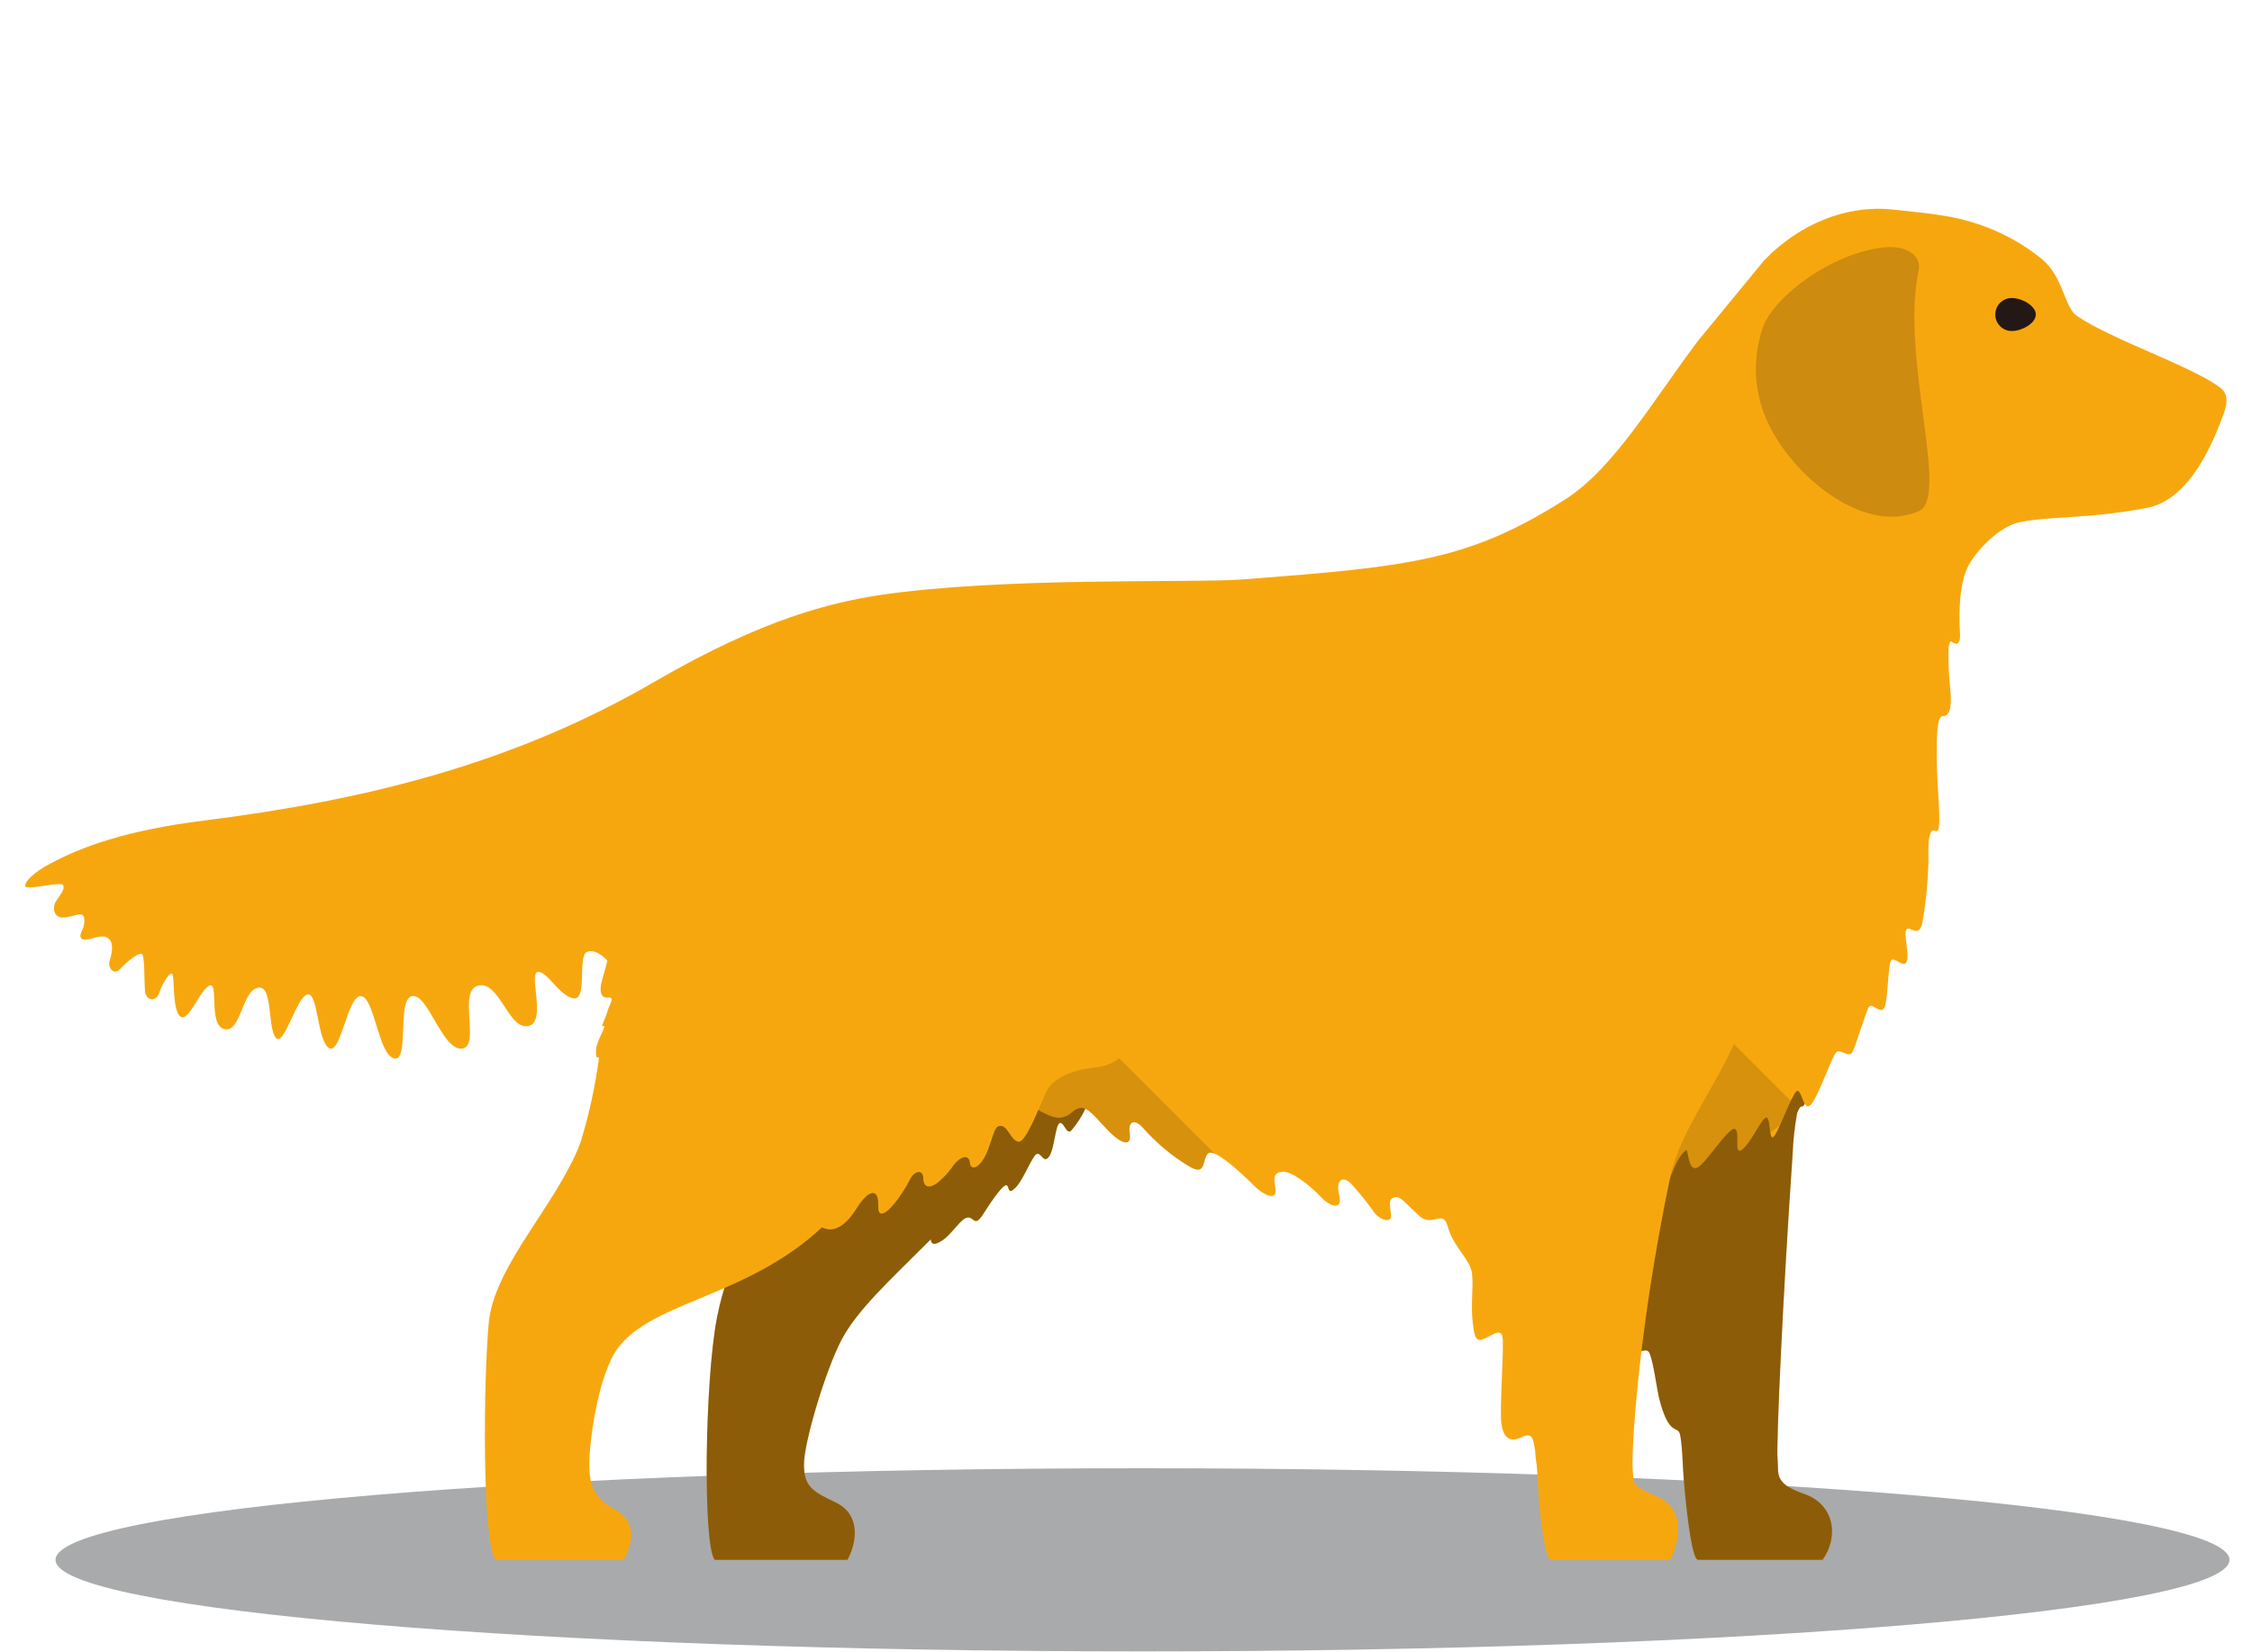
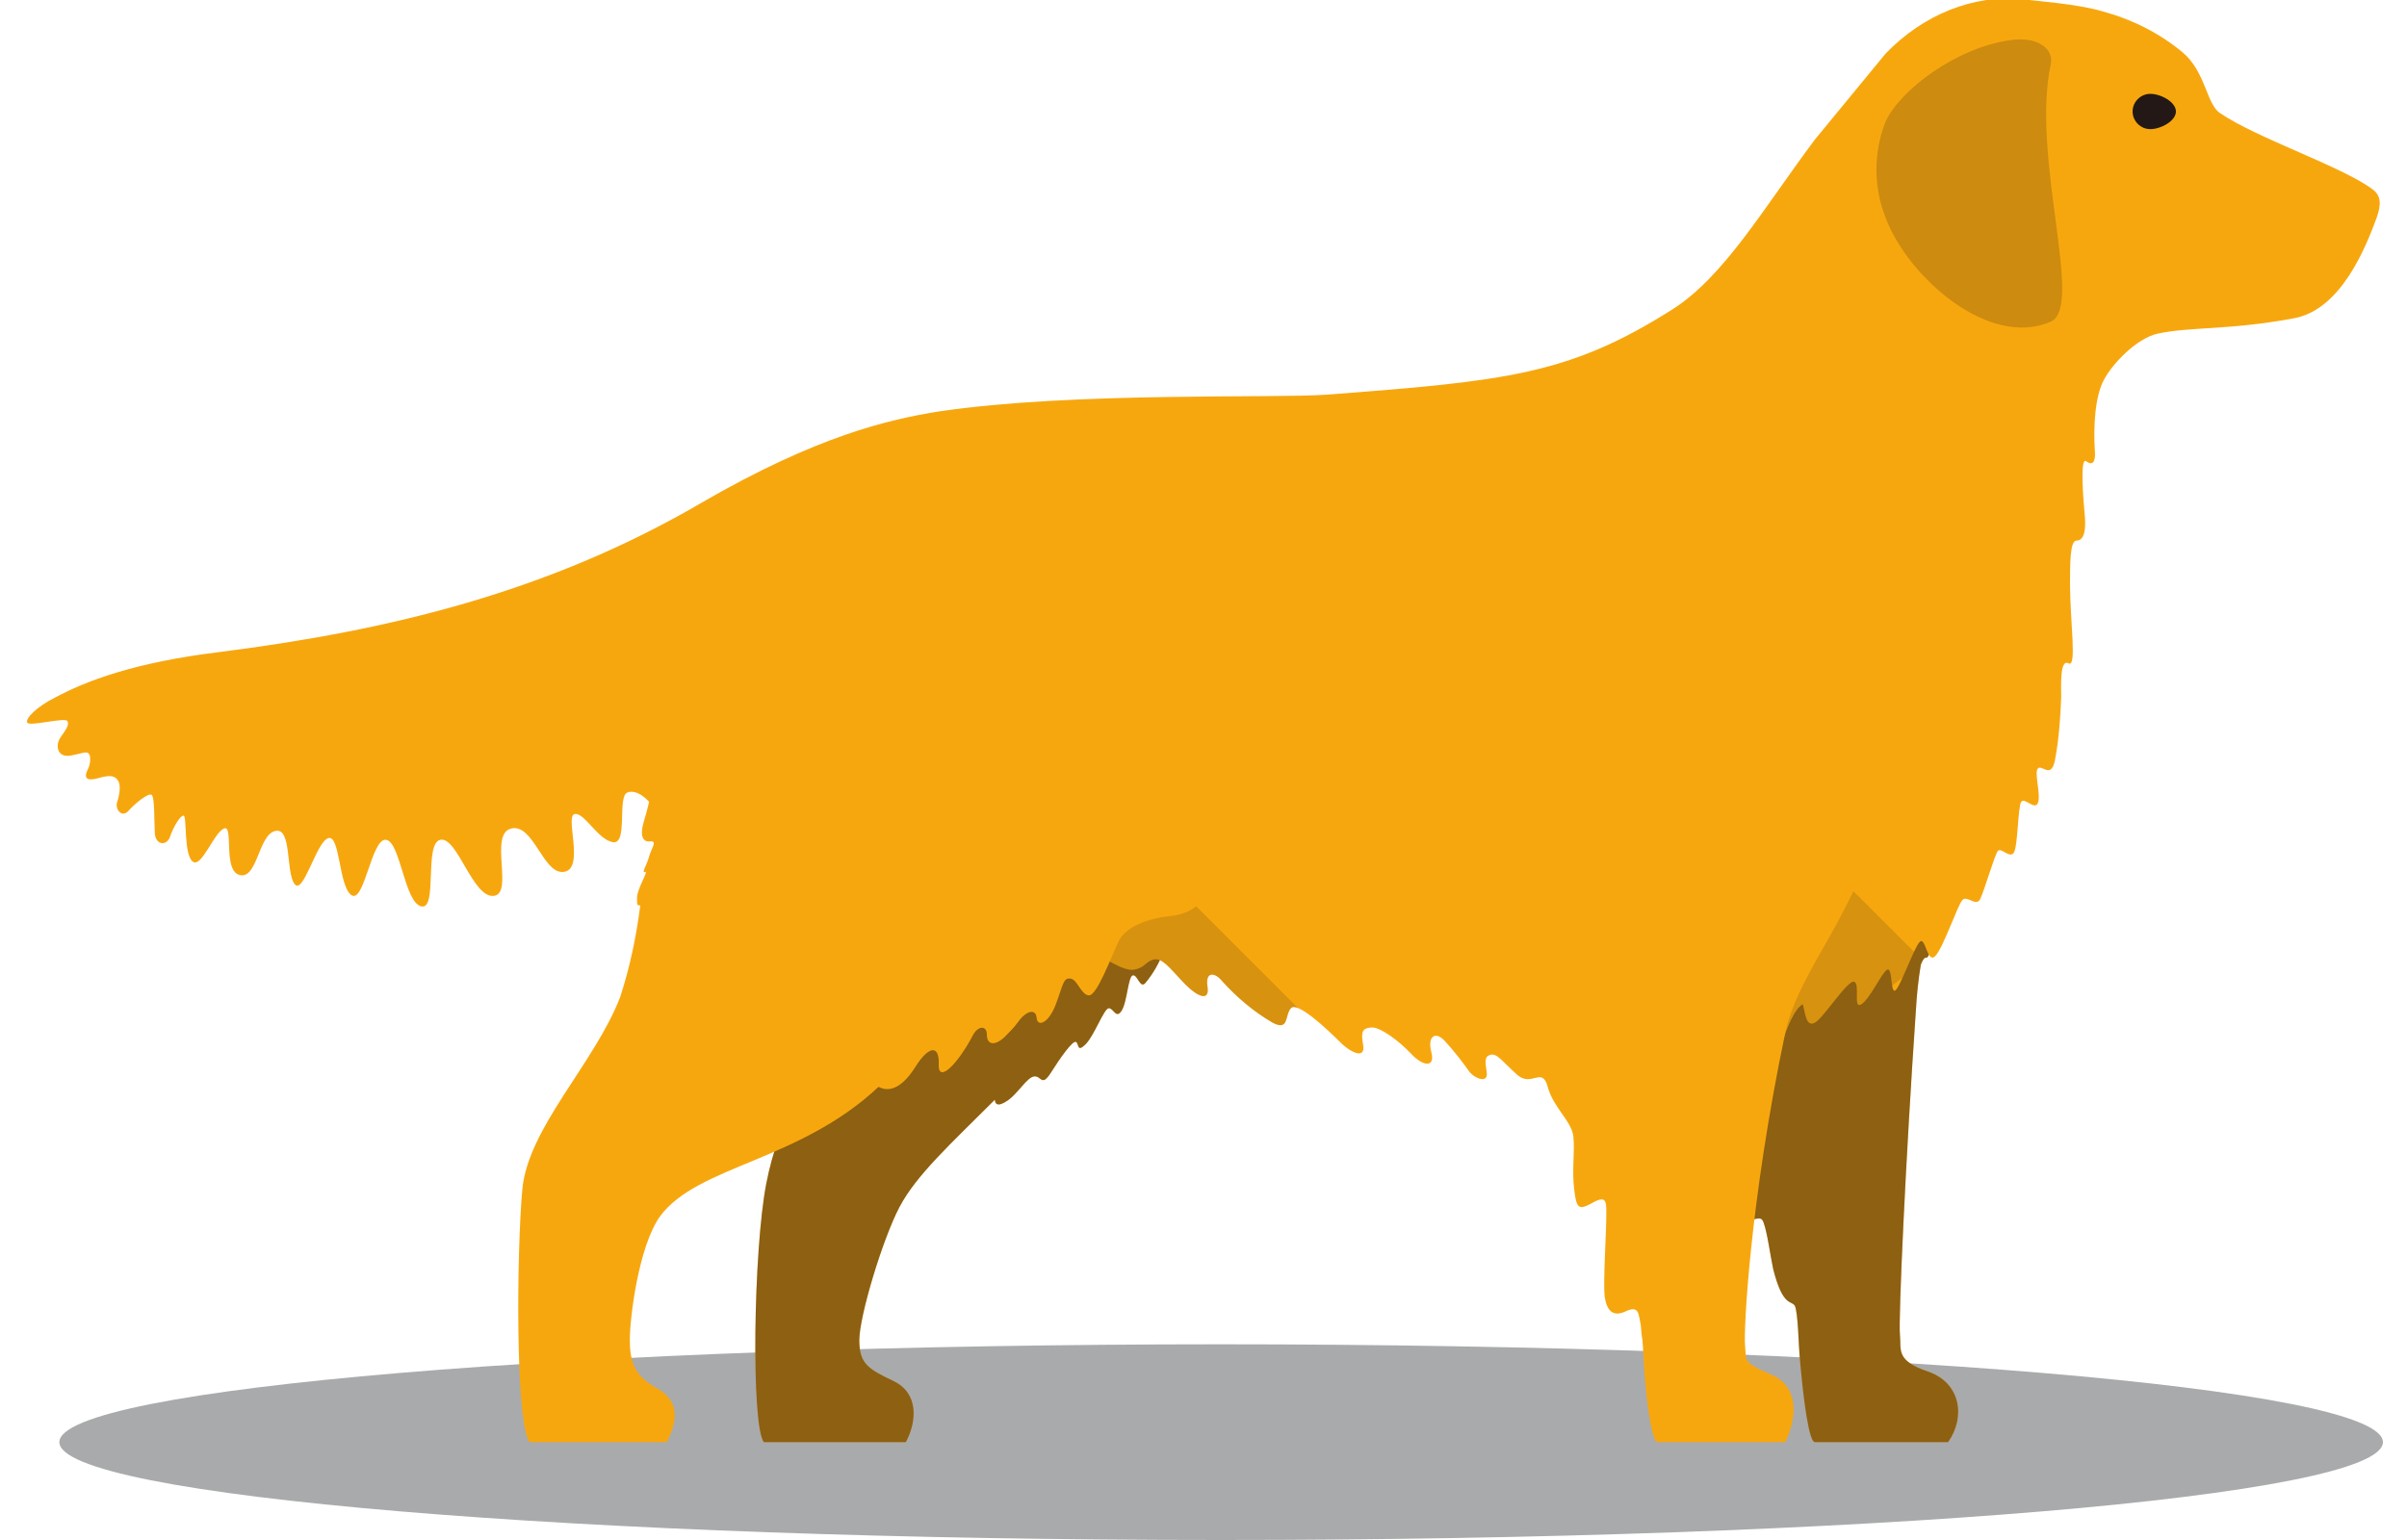
- <svg xmlns="http://www.w3.org/2000/svg" viewBox="0 0 300 220">
-   <defs>
-     <style>.cls-1{fill:#f7a70e;}.cls-2{isolation:isolate;}.cls-3{fill:#a9aaab;}.cls-3,.cls-5,.cls-8{mix-blend-mode:multiply;}.cls-4{clip-path:url(#clip-path);}.cls-5,.cls-8{fill:#241916;}.cls-5{opacity:0.5;}.cls-6{clip-path:url(#clip-path-2);}.cls-7{clip-path:url(#clip-path-3);}.cls-8{opacity:0.15;}.cls-10,.cls-9{fill:#231815;}.cls-10{opacity:0.2;}</style>
-     <clipPath id="clip-path">
-       <path class="cls-1" d="M114.4,115c-10.1,9.9-4.6,30.4-9.6,39.9-4.2,7.9-7.7,12.4-9.3,20.7s-1.9,30.1-.3,32.2h17.7c1.4-2.6,1.6-6.1-1.5-7.6s-4.3-2.1-4.3-5.1,2.9-12.6,5-16.6,6.4-7.9,11.9-13.4c0,.5.3,1,1.6.1s2.4-2.9,3.3-3,.9,1.4,2.1-.5,2.7-4,3.1-3.8.1,1.4,1.2.3,2.3-4.5,2.9-4.5.9,1.4,1.6.3.8-4.3,1.4-4.4.9,1.8,1.6.9a13.4,13.4,0,0,0,3.1-8.3C150.4,146.8,128.5,101.2,114.4,115Z" />
-     </clipPath>
-     <clipPath id="clip-path-2">
-       <path class="cls-1" d="M215.3,146.4c-.3,3.7-1.6,22.3-.3,23.3s2.7-2.9,3.4-1.8-2.3,8.2-1.3,10.8,2.2.3,2.7,1.7.8,3.9,1.2,5.8c1.2,4.8,2.3,3.9,2.7,4.6s.5,5.4.6,6.3c.5,5.9,1.2,10.7,1.9,10.7h16.6c2.2-3.1,1.6-7.4-2.5-8.8s-3.3-2.7-3.5-4.6.7-21.7,2-40.6a39.2,39.2,0,0,1,.6-5.5c.1-.3.4-1,.7-.9s.9-1.9,1-2.7.3-1.8.9-1.5,1-2.2,1.3-3.7S215.3,146.4,215.3,146.4Z" />
-     </clipPath>
-     <clipPath id="clip-path-3">
-       <path class="cls-1" d="M295.7,51.6c-3.7-2.8-14.5-6.4-19-9.5-1.7-1.1-1.8-5.2-4.7-7.6a27.2,27.2,0,0,0-10-5.1c-3-.9-8.4-1.3-10-1.5-6-.6-12.3,1.9-17,6.8l-8.8,10.7c-6.3,8.4-11.3,17.1-17.8,21.2-12.8,8.1-20.6,8.9-43,10.6-6.6.5-31.5-.4-48.4,2.1-6.2,1-15.1,3-29.6,11.4-19,11.1-38.8,15.9-60.1,18.6-10.6,1.3-16.6,3.6-20.5,5.7-2.2,1.1-3.7,2.6-3.4,3.1s4.7-.7,5-.2-.3,1.2-.9,2.1-.4,2.5,1.3,2.2,2.1-.7,2.4,0a2.8,2.8,0,0,1-.3,1.8c-.5,1.1,0,1.4,1.4,1s2-.3,2.4.3.2,1.8-.1,2.7.6,2,1.4,1.1,2.5-2.3,2.9-2,.3,3.3.4,4.8,1.5,1.6,1.9.4,1.3-2.7,1.7-2.6,0,4.8,1.1,5.7,2.6-3.5,3.9-4.1-.2,5.3,2,5.8,2.3-5,4.4-5.5,1.3,5.1,2.4,6.6,2.7-5.2,4.2-5.7,1.3,6,2.9,7.1,2.5-7.1,4.3-6.9,2.3,7.8,4.4,8.3.3-7.9,2.4-8.3,4,7.2,6.6,7-.6-7.7,2.2-8.4,4,5.8,6.6,5.4.1-6.9,1.3-7.2,2.9,3.2,4.8,3.5.5-5.7,1.8-6.2,3.3,1.2,4,3.5,1.8-4.2,2.5-5.5l11.4-2c8-1.5,24.5,10.8,37.1,15l1.5.6c.4,2.1.7,7.8,3.3,9.3s3.2,1.3,4,1,1.1-1.1,2.1-1.1,2.2,1.7,3.7,3.2,3,2.1,2.7.2.9-1.8,1.8-.7a26.4,26.4,0,0,0,6.3,5.2c2.1,1.1,1.5-.9,2.3-1.8s4.6,2.7,6.1,4.2,3.2,2.1,2.9.4-.1-2.1,1-2.2,3.5,1.7,5,3.3,3,1.7,2.5-.2.4-2.7,1.6-1.5a39.6,39.6,0,0,1,3.2,4c.7.8,2.3,1.4,2.1,0s-.3-2,.5-2.2,1.5.9,3.3,2.5,3.1-1.1,3.8,1.5,3,4.3,3.2,6.2-.2,4.1.1,6.6.6,2.6,2.4,1.6,1.6.2,1.6,1.9-.4,8.2-.2,9.8.9,2.7,2.6,1.9,1.6.3,1.9,1.7a15.9,15.9,0,0,0,.8,4.3c1,2.6,3.7-.9,4.2.5s-1,2.5.4,3.9,2.8-2.4,3.5-3.8,6.9-42.8,11.3-44.9c.3,1.1.4,2.9,1.5,2.3s4.1-5.4,4.9-5.1-.2,3.5.9,2.8,2.5-3.9,3.2-4.3.4,2.9,1,2.6,2.4-5.5,3.1-6.1.9,2.8,1.9,1.8,2.8-6.4,3.4-7,1.7.9,2.2-.1,1.8-5.5,2.2-6,1.5,1,2,.2.5-5.6.9-6.3,1.7,1.1,2.1.1-.5-3.8,0-4.3,1.6,1.3,2.1-.9a57,57,0,0,0,.8-8c0-1.2-.2-4.8.9-4.2s.2-5.1.2-10c0-2.4,0-5.3.8-5.3s1.3-.9,1-3.6c-.1-1-.6-6.9.2-6.3s1.2.1,1.1-1.2c-.2-3.1,0-6.8,1.1-8.9s4.1-5.2,6.7-5.8c4.2-.9,8.8-.4,16.9-1.9,6-1,9.1-9,10.4-12.5C296.8,53.5,296.8,52.4,295.7,51.6Z" />
-     </clipPath>
-   </defs>
-   <g class="cls-2">
-     <g id="Layer_1" data-name="Layer 1">
-       <ellipse class="cls-3" cx="152.2" cy="207.8" rx="144.8" ry="12.2" />
-       <path class="cls-1" d="M114.4,115c-10.1,9.9-4.6,30.4-9.6,39.9-4.2,7.9-7.7,12.4-9.3,20.7s-1.9,30.1-.3,32.2h17.7c1.4-2.6,1.6-6.1-1.5-7.6s-4.3-2.1-4.3-5.1,2.9-12.6,5-16.6,6.4-7.9,11.9-13.4c0,.5.3,1,1.6.1s2.4-2.9,3.3-3,.9,1.4,2.1-.5,2.7-4,3.1-3.8.1,1.4,1.2.3,2.3-4.5,2.9-4.5.9,1.4,1.6.3.8-4.3,1.4-4.4.9,1.8,1.6.9a13.4,13.4,0,0,0,3.1-8.3C150.4,146.8,128.5,101.2,114.4,115Z" />
-       <g class="cls-4">
-         <polygon class="cls-5" points="100.2 127.2 89.7 210.4 121.8 208.6 156.3 127.8 100.2 127.2" />
+ <svg xmlns="http://www.w3.org/2000/svg" xmlns:xlink="http://www.w3.org/1999/xlink" version="1.1" id="Layer_1" x="0px" y="0px" viewBox="0 0 300 192" style="enable-background:new 0 0 300 192;" xml:space="preserve">
+   <style type="text/css">
+ 	.st0{fill:#A9AAAB;}
+ 	.st1{fill:#F7A70E;}
+ 	.st2{clip-path:url(#SVGID_2_);}
+ 	.st3{opacity:0.5;fill:#241916;enable-background:new    ;}
+ 	.st4{clip-path:url(#SVGID_4_);}
+ 	.st5{clip-path:url(#SVGID_6_);}
+ 	.st6{opacity:0.15;fill:#241916;enable-background:new    ;}
+ 	.st7{fill:#231815;}
+ 	.st8{opacity:0.2;fill:#231815;enable-background:new    ;}
+ </style>
+   <g>
+     <g id="Layer_1_1_">
+       <ellipse class="st0" cx="152.2" cy="179.8" rx="144.8" ry="12.2" />
+       <path class="st1" d="M114.4,87c-10.1,9.9-4.6,30.4-9.6,39.9c-4.2,7.9-7.7,12.4-9.3,20.7s-1.9,30.1-0.3,32.2h17.7    c1.4-2.6,1.6-6.1-1.5-7.6s-4.3-2.1-4.3-5.1s2.9-12.6,5-16.6s6.4-7.9,11.9-13.4c0,0.5,0.3,1,1.6,0.1s2.4-2.9,3.3-3    c0.9-0.1,0.9,1.4,2.1-0.5s2.7-4,3.1-3.8s0.1,1.4,1.2,0.3s2.3-4.5,2.9-4.5s0.9,1.4,1.6,0.3s0.8-4.3,1.4-4.4s0.9,1.8,1.6,0.9    c1.9-2.3,3-5.3,3.1-8.3C150.4,118.8,128.5,73.2,114.4,87z" />
+       <g>
+         <defs>
+           <path id="SVGID_1_" d="M114.4,87c-10.1,9.9-4.6,30.4-9.6,39.9c-4.2,7.9-7.7,12.4-9.3,20.7s-1.9,30.1-0.3,32.2h17.7      c1.4-2.6,1.6-6.1-1.5-7.6s-4.3-2.1-4.3-5.1s2.9-12.6,5-16.6s6.4-7.9,11.9-13.4c0,0.5,0.3,1,1.6,0.1s2.4-2.9,3.3-3      c0.9-0.1,0.9,1.4,2.1-0.5s2.7-4,3.1-3.8s0.1,1.4,1.2,0.3s2.3-4.5,2.9-4.5s0.9,1.4,1.6,0.3s0.8-4.3,1.4-4.4s0.9,1.8,1.6,0.9      c1.9-2.3,3-5.3,3.1-8.3C150.4,118.8,128.5,73.2,114.4,87z" />
+         </defs>
+         <clipPath id="SVGID_2_">
+           <use xlink:href="#SVGID_1_" style="overflow:visible;" />
+         </clipPath>
+         <g class="st2">
+           <polygon class="st3" points="100.2,99.2 89.7,182.4 121.8,180.6 156.3,99.8     " />
+         </g>
      </g>
-       <path class="cls-1" d="M215.3,146.4c-.3,3.7-1.6,22.3-.3,23.3s2.7-2.9,3.4-1.8-2.3,8.2-1.3,10.8,2.2.3,2.7,1.7.8,3.9,1.2,5.8c1.2,4.8,2.3,3.9,2.7,4.6s.5,5.4.6,6.3c.5,5.9,1.2,10.7,1.9,10.7h16.6c2.2-3.1,1.6-7.4-2.5-8.8s-3.3-2.7-3.5-4.6.7-21.7,2-40.6a39.2,39.2,0,0,1,.6-5.5c.1-.3.4-1,.7-.9s.9-1.9,1-2.7.3-1.8.9-1.5,1-2.2,1.3-3.7S215.3,146.4,215.3,146.4Z" />
-       <g class="cls-6">
-         <polygon class="cls-5" points="190.2 129.1 221 211.1 250.6 209.8 251.2 97 190.2 129.1" />
+       <path class="st1" d="M215.3,118.4c-0.3,3.7-1.6,22.3-0.3,23.3s2.7-2.9,3.4-1.8s-2.3,8.2-1.3,10.8s2.2,0.3,2.7,1.7s0.8,3.9,1.2,5.8    c1.2,4.8,2.3,3.9,2.7,4.6s0.5,5.4,0.6,6.3c0.5,5.9,1.2,10.7,1.9,10.7h16.6c2.2-3.1,1.6-7.4-2.5-8.8s-3.3-2.7-3.5-4.6    s0.7-21.7,2-40.6c0.1-1.8,0.3-3.7,0.6-5.5c0.1-0.3,0.4-1,0.7-0.9s0.9-1.9,1-2.7s0.3-1.8,0.9-1.5s1-2.2,1.3-3.7    S215.3,118.4,215.3,118.4z" />
+       <g>
+         <defs>
+           <path id="SVGID_3_" d="M215.3,118.4c-0.3,3.7-1.6,22.3-0.3,23.3s2.7-2.9,3.4-1.8s-2.3,8.2-1.3,10.8s2.2,0.3,2.7,1.7      s0.8,3.9,1.2,5.8c1.2,4.8,2.3,3.9,2.7,4.6s0.5,5.4,0.6,6.3c0.5,5.9,1.2,10.7,1.9,10.7h16.6c2.2-3.1,1.6-7.4-2.5-8.8      s-3.3-2.7-3.5-4.6s0.7-21.7,2-40.6c0.1-1.8,0.3-3.7,0.6-5.5c0.1-0.3,0.4-1,0.7-0.9s0.9-1.9,1-2.7s0.3-1.8,0.9-1.5s1-2.2,1.3-3.7      S215.3,118.4,215.3,118.4z" />
+         </defs>
+         <clipPath id="SVGID_4_">
+           <use xlink:href="#SVGID_3_" style="overflow:visible;" />
+         </clipPath>
+         <g class="st4">
+           <polygon class="st3" points="190.2,101.1 221,183.1 250.6,181.8 251.2,69     " />
+         </g>
      </g>
-       <path class="cls-1" d="M295.7,51.6c-3.7-2.8-14.5-6.4-19-9.5-1.7-1.1-1.8-5.2-4.7-7.6a27.2,27.2,0,0,0-10-5.1c-3-.9-8.4-1.3-10-1.5-6-.6-12.3,1.9-17,6.8l-8.8,10.7c-6.3,8.4-11.3,17.1-17.8,21.2-12.8,8.1-20.6,8.9-43,10.6-6.6.5-31.5-.4-48.4,2.1-6.2,1-15.1,3-29.6,11.4-19,11.1-38.8,15.9-60.1,18.6-10.6,1.3-16.6,3.6-20.5,5.7-2.2,1.1-3.7,2.6-3.4,3.1s4.7-.7,5-.2-.3,1.2-.9,2.1-.4,2.5,1.3,2.2,2.1-.7,2.4,0a2.8,2.8,0,0,1-.3,1.8c-.5,1.1,0,1.4,1.4,1s2-.3,2.4.3.2,1.8-.1,2.7.6,2,1.4,1.1,2.5-2.3,2.9-2,.3,3.3.4,4.8,1.5,1.6,1.9.4,1.3-2.7,1.7-2.6,0,4.8,1.1,5.7,2.6-3.5,3.9-4.1-.2,5.3,2,5.8,2.3-5,4.4-5.5,1.3,5.1,2.4,6.6,2.7-5.2,4.2-5.7,1.3,6,2.9,7.1,2.5-7.1,4.3-6.9,2.3,7.8,4.4,8.3.3-7.9,2.4-8.3,4,7.2,6.6,7-.6-7.7,2.2-8.4,4,5.8,6.6,5.4.1-6.9,1.3-7.2,2.9,3.2,4.8,3.5.5-5.7,1.8-6.2,3.3,1.2,4,3.5,1.8-4.2,2.5-5.5l11.4-2c8-1.5,24.5,10.8,37.1,15l1.5.6c.4,2.1.7,7.8,3.3,9.3s3.2,1.3,4,1,1.1-1.1,2.1-1.1,2.2,1.7,3.7,3.2,3,2.1,2.7.2.9-1.8,1.8-.7a26.4,26.4,0,0,0,6.3,5.2c2.1,1.1,1.5-.9,2.3-1.8s4.6,2.7,6.1,4.2,3.2,2.1,2.9.4-.1-2.1,1-2.2,3.5,1.7,5,3.3,3,1.7,2.5-.2.4-2.7,1.6-1.5a39.6,39.6,0,0,1,3.2,4c.7.8,2.3,1.4,2.1,0s-.3-2,.5-2.2,1.5.9,3.3,2.5,3.1-1.1,3.8,1.5,3,4.3,3.2,6.2-.2,4.1.1,6.6.6,2.6,2.4,1.6,1.6.2,1.6,1.9-.4,8.2-.2,9.8.9,2.7,2.6,1.9,1.6.3,1.9,1.7a15.9,15.9,0,0,0,.8,4.3c1,2.6,3.7-.9,4.2.5s-1,2.5.4,3.9,2.8-2.4,3.5-3.8,6.9-42.8,11.3-44.9c.3,1.1.4,2.9,1.5,2.3s4.1-5.4,4.9-5.1-.2,3.5.9,2.8,2.5-3.9,3.2-4.3.4,2.9,1,2.6,2.4-5.5,3.1-6.1.9,2.8,1.9,1.8,2.8-6.4,3.4-7,1.7.9,2.2-.1,1.8-5.5,2.2-6,1.5,1,2,.2.5-5.6.9-6.3,1.7,1.1,2.1.1-.5-3.8,0-4.3,1.6,1.3,2.1-.9a57,57,0,0,0,.8-8c0-1.2-.2-4.8.9-4.2s.2-5.1.2-10c0-2.4,0-5.3.8-5.3s1.3-.9,1-3.6c-.1-1-.6-6.9.2-6.3s1.2.1,1.1-1.2c-.2-3.1,0-6.8,1.1-8.9s4.1-5.2,6.7-5.8c4.2-.9,8.8-.4,16.9-1.9,6-1,9.1-9,10.4-12.5C296.8,53.5,296.8,52.4,295.7,51.6Z" />
-       <g class="cls-7">
-         <path class="cls-8" d="M144,135.9l28.8,28.8-53.2-4.1Zm65.8,5.2,13,19.5,17-12.7L221.9,130Z" />
+       <path class="st1" d="M295.7,23.6c-3.7-2.8-14.5-6.4-19-9.5c-1.7-1.1-1.8-5.2-4.7-7.6c-2.9-2.4-6.3-4.1-10-5.1    c-3-0.9-8.4-1.3-10-1.5c-6-0.6-12.3,1.9-17,6.8l-8.8,10.7c-6.3,8.4-11.3,17.1-17.8,21.2c-12.8,8.1-20.6,8.9-43,10.6    c-6.6,0.5-31.5-0.4-48.4,2.1c-6.2,1-15.1,3-29.6,11.4c-19,11.1-38.8,15.9-60.1,18.6C16.7,82.6,10.7,84.9,6.8,87    c-2.2,1.1-3.7,2.6-3.4,3.1s4.7-0.7,5-0.2S8.1,91.1,7.5,92s-0.4,2.5,1.3,2.2s2.1-0.7,2.4,0c0.1,0.6,0,1.3-0.3,1.8    c-0.5,1.1,0,1.4,1.4,1s2-0.3,2.4,0.3s0.2,1.8-0.1,2.7s0.6,2,1.4,1.1s2.5-2.3,2.9-2s0.3,3.3,0.4,4.8s1.5,1.6,1.9,0.4    s1.3-2.7,1.7-2.6s0,4.8,1.1,5.7s2.6-3.5,3.9-4.1s-0.2,5.3,2,5.8s2.3-5,4.4-5.5s1.3,5.1,2.4,6.6s2.7-5.2,4.2-5.7s1.3,6,2.9,7.1    s2.5-7.1,4.3-6.9s2.3,7.8,4.4,8.3s0.3-7.9,2.4-8.3s4,7.2,6.6,7s-0.6-7.7,2.2-8.4s4,5.8,6.6,5.4s0.1-6.9,1.3-7.2s2.9,3.2,4.8,3.5    s0.5-5.7,1.8-6.2s3.3,1.2,4,3.5s1.8-4.2,2.5-5.5l11.4-2c8-1.5,24.5,10.8,37.1,15l1.5,0.6c0.4,2.1,0.7,7.8,3.3,9.3s3.2,1.3,4,1    s1.1-1.1,2.1-1.1s2.2,1.7,3.7,3.2s3,2.1,2.7,0.2s0.9-1.8,1.8-0.7c1.8,2,3.9,3.8,6.3,5.2c2.1,1.1,1.5-0.9,2.3-1.8s4.6,2.7,6.1,4.2    s3.2,2.1,2.9,0.4s-0.1-2.1,1-2.2s3.5,1.7,5,3.3s3,1.7,2.5-0.2s0.4-2.7,1.6-1.5c1.2,1.3,2.2,2.6,3.2,4c0.7,0.8,2.3,1.4,2.1,0    s-0.3-2,0.5-2.2s1.5,0.9,3.3,2.5s3.1-1.1,3.8,1.5s3,4.3,3.2,6.2s-0.2,4.1,0.1,6.6s0.6,2.6,2.4,1.6s1.6,0.2,1.6,1.9    s-0.4,8.2-0.2,9.8s0.9,2.7,2.6,1.9s1.6,0.3,1.9,1.7c0.1,1.5,0.3,2.9,0.8,4.3c1,2.6,3.7-0.9,4.2,0.5s-1,2.5,0.4,3.9    s2.8-2.4,3.5-3.8s6.9-42.8,11.3-44.9c0.3,1.1,0.4,2.9,1.5,2.3s4.1-5.4,4.9-5.1s-0.2,3.5,0.9,2.8s2.5-3.9,3.2-4.3s0.4,2.9,1,2.6    s2.4-5.5,3.1-6.1s0.9,2.8,1.9,1.8s2.8-6.4,3.4-7s1.7,0.9,2.2-0.1s1.8-5.5,2.2-6s1.5,1,2,0.2s0.5-5.6,0.9-6.3s1.7,1.1,2.1,0.1    s-0.5-3.8,0-4.3s1.6,1.3,2.1-0.9c0.5-2.6,0.7-5.3,0.8-8c0-1.2-0.2-4.8,0.9-4.2s0.2-5.1,0.2-10c0-2.4,0-5.3,0.8-5.3s1.3-0.9,1-3.6    c-0.1-1-0.6-6.9,0.2-6.3s1.2,0.1,1.1-1.2c-0.2-3.1,0-6.8,1.1-8.9s4.1-5.2,6.7-5.8c4.2-0.9,8.8-0.4,16.9-1.9c6-1,9.1-9,10.4-12.5    C296.8,25.5,296.8,24.4,295.7,23.6z" />
+       <g>
+         <defs>
+           <path id="SVGID_5_" d="M295.7,23.6c-3.7-2.8-14.5-6.4-19-9.5c-1.7-1.1-1.8-5.2-4.7-7.6c-2.9-2.4-6.3-4.1-10-5.1      c-3-0.9-8.4-1.3-10-1.5c-6-0.6-12.3,1.9-17,6.8l-8.8,10.7c-6.3,8.4-11.3,17.1-17.8,21.2c-12.8,8.1-20.6,8.9-43,10.6      c-6.6,0.5-31.5-0.4-48.4,2.1c-6.2,1-15.1,3-29.6,11.4c-19,11.1-38.8,15.9-60.1,18.6C16.7,82.6,10.7,84.9,6.8,87      c-2.2,1.1-3.7,2.6-3.4,3.1s4.7-0.7,5-0.2S8.1,91.1,7.5,92s-0.4,2.5,1.3,2.2s2.1-0.7,2.4,0c0.1,0.6,0,1.3-0.3,1.8      c-0.5,1.1,0,1.4,1.4,1s2-0.3,2.4,0.3s0.2,1.8-0.1,2.7s0.6,2,1.4,1.1s2.5-2.3,2.9-2s0.3,3.3,0.4,4.8s1.5,1.6,1.9,0.4      s1.3-2.7,1.7-2.6s0,4.8,1.1,5.7s2.6-3.5,3.9-4.1s-0.2,5.3,2,5.8s2.3-5,4.4-5.5s1.3,5.1,2.4,6.6s2.7-5.2,4.2-5.7s1.3,6,2.9,7.1      s2.5-7.1,4.3-6.9s2.3,7.8,4.4,8.3s0.3-7.9,2.4-8.3s4,7.2,6.6,7s-0.6-7.7,2.2-8.4s4,5.8,6.6,5.4s0.1-6.9,1.3-7.2s2.9,3.2,4.8,3.5      s0.5-5.7,1.8-6.2s3.3,1.2,4,3.5s1.8-4.2,2.5-5.5l11.4-2c8-1.5,24.5,10.8,37.1,15l1.5,0.6c0.4,2.1,0.7,7.8,3.3,9.3s3.2,1.3,4,1      s1.1-1.1,2.1-1.1s2.2,1.7,3.7,3.2s3,2.1,2.7,0.2s0.9-1.8,1.8-0.7c1.8,2,3.9,3.8,6.3,5.2c2.1,1.1,1.5-0.9,2.3-1.8      s4.6,2.7,6.1,4.2s3.2,2.1,2.9,0.4s-0.1-2.1,1-2.2s3.5,1.7,5,3.3s3,1.7,2.5-0.2s0.4-2.7,1.6-1.5c1.2,1.3,2.2,2.6,3.2,4      c0.7,0.8,2.3,1.4,2.1,0s-0.3-2,0.5-2.2s1.5,0.9,3.3,2.5s3.1-1.1,3.8,1.5s3,4.3,3.2,6.2s-0.2,4.1,0.1,6.6s0.6,2.6,2.4,1.6      s1.6,0.2,1.6,1.9s-0.4,8.2-0.2,9.8s0.9,2.7,2.6,1.9s1.6,0.3,1.9,1.7c0.1,1.5,0.3,2.9,0.8,4.3c1,2.6,3.7-0.9,4.2,0.5      s-1,2.5,0.4,3.9s2.8-2.4,3.5-3.8s6.9-42.8,11.3-44.9c0.3,1.1,0.4,2.9,1.5,2.3s4.1-5.4,4.9-5.1s-0.2,3.5,0.9,2.8s2.5-3.9,3.2-4.3      s0.4,2.9,1,2.6s2.4-5.5,3.1-6.1s0.9,2.8,1.9,1.8s2.8-6.4,3.4-7s1.7,0.9,2.2-0.1s1.8-5.5,2.2-6s1.5,1,2,0.2s0.5-5.6,0.9-6.3      s1.7,1.1,2.1,0.1s-0.5-3.8,0-4.3s1.6,1.3,2.1-0.9c0.5-2.6,0.7-5.3,0.8-8c0-1.2-0.2-4.8,0.9-4.2s0.2-5.1,0.2-10      c0-2.4,0-5.3,0.8-5.3s1.3-0.9,1-3.6c-0.1-1-0.6-6.9,0.2-6.3s1.2,0.1,1.1-1.2c-0.2-3.1,0-6.8,1.1-8.9s4.1-5.2,6.7-5.8      c4.2-0.9,8.8-0.4,16.9-1.9c6-1,9.1-9,10.4-12.5C296.8,25.5,296.8,24.4,295.7,23.6z" />
+         </defs>
+         <clipPath id="SVGID_6_">
+           <use xlink:href="#SVGID_5_" style="overflow:visible;" />
+         </clipPath>
+         <g class="st5">
+           <path class="st6" d="M144,107.9l28.8,28.8l-53.2-4.1L144,107.9z M209.8,113.1l13,19.5l17-12.7L221.9,102L209.8,113.1z" />
+         </g>
      </g>
-       <path class="cls-9" d="M271.2,41.9c0,1.2-1.9,2.2-3.2,2.2a2.2,2.2,0,1,1,0-4.4C269.3,39.7,271.2,40.7,271.2,41.9Z" />
-       <path class="cls-10" d="M235,43.2c1.8-4,8.9-9.3,15.6-10.2,3.5-.5,5.4,1.2,5,3-2.5,11.6,4.2,30.3,0,32.1-7.8,3.4-17.9-5.7-20.6-13A16.8,16.8,0,0,1,235,43.2Z" />
-       <path class="cls-1" d="M129.9,96.2c-2-1.6-25.5-5.5-36.9,3.4-7.2,5.6-11.7,23.8-11.7,23.8.4,2.2-.7,5.8-1.1,7.2s-.2,2.4.8,2.3.2.8-.1,1.9-1,2.1-.5,1.9-1,2.1-1,3.2,0,.9.4,1a69.3,69.3,0,0,1-2.5,11.4c-3.2,8.3-11.5,16.3-12.2,24s-.9,28.9.9,31.5H83.1c1.3-2.5,1.7-5.1-1.2-6.7s-3.4-3.4-3.4-6.1,1.1-11.7,3.8-15.4c4.7-6.3,17.3-6.8,27.2-16.1,1.3.7,2.9.2,4.6-2.5s3-2.7,2.9-.3,2.3.1,4.3-3.7c.6-1.1,1.7-1.2,1.7,0s.9,1.5,2.2.3a10.1,10.1,0,0,0,1.7-1.9c1-1.4,2.2-1.7,2.3-.5s1.5.7,2.4-1.7.9-3.3,1.8-3.2,1.3,2,2.3,2.1,2.8-4.8,3.7-6.7,3.7-2.9,6.5-3.2C160.4,140.7,141.8,105.6,129.9,96.2Z" />
-       <path class="cls-1" d="M202.6,124.9c.8,5.5,2.5,10.9,2.3,17.7-.5,15.9-1,37-.1,53.9.3,6.3,1.1,11.3,1.8,11.3h15.9c1.3-2.6,2-6.8-1.7-8.4s-3.1-1.7-3.3-3.6.6-18,5-39c2-9.3,11.5-17.1,12.3-32.5,1.3-25.1-8.3-33.4-12.6-34.7s-10.4-2.2-14,1.1S200.6,110.3,202.6,124.9Z" />
+       <path class="st7" d="M271.2,13.9c0,1.2-1.9,2.2-3.2,2.2c-1.2,0-2.2-1-2.2-2.2s1-2.2,2.2-2.2C269.3,11.7,271.2,12.7,271.2,13.9z" />
+       <path class="st8" d="M235,15.2c1.8-4,8.9-9.3,15.6-10.2c3.5-0.5,5.4,1.2,5,3c-2.5,11.6,4.2,30.3,0,32.1c-7.8,3.4-17.9-5.7-20.6-13    C233.5,23.3,233.5,19,235,15.2z" />
+       <path class="st1" d="M129.9,68.2c-2-1.6-25.5-5.5-36.9,3.4c-7.2,5.6-11.7,23.8-11.7,23.8c0.4,2.2-0.7,5.8-1.1,7.2S80,105,81,104.9    s0.2,0.8-0.1,1.9s-1,2.1-0.5,1.9s-1,2.1-1,3.2s0,0.9,0.4,1c-0.5,3.9-1.3,7.7-2.5,11.4c-3.2,8.3-11.5,16.3-12.2,24    s-0.9,28.9,0.9,31.5h17.1c1.3-2.5,1.7-5.1-1.2-6.7s-3.4-3.4-3.4-6.1s1.1-11.7,3.8-15.4c4.7-6.3,17.3-6.8,27.2-16.1    c1.3,0.7,2.9,0.2,4.6-2.5s3-2.7,2.9-0.3s2.3,0.1,4.3-3.7c0.6-1.1,1.7-1.2,1.7,0s0.9,1.5,2.2,0.3c0.6-0.6,1.2-1.2,1.7-1.9    c1-1.4,2.2-1.7,2.3-0.5s1.5,0.7,2.4-1.7s0.9-3.3,1.8-3.2s1.3,2,2.3,2.1s2.8-4.8,3.7-6.7s3.7-2.9,6.5-3.2    C160.4,112.7,141.8,77.6,129.9,68.2z" />
+       <path class="st1" d="M202.6,96.9c0.8,5.5,2.5,10.9,2.3,17.7c-0.5,15.9-1,37-0.1,53.9c0.3,6.3,1.1,11.3,1.8,11.3h15.9    c1.3-2.6,2-6.8-1.7-8.4s-3.1-1.7-3.3-3.6s0.6-18,5-39c2-9.3,11.5-17.1,12.3-32.5c1.3-25.1-8.3-33.4-12.6-34.7s-10.4-2.2-14,1.1    S200.6,82.3,202.6,96.9z" />
    </g>
  </g>
</svg>
